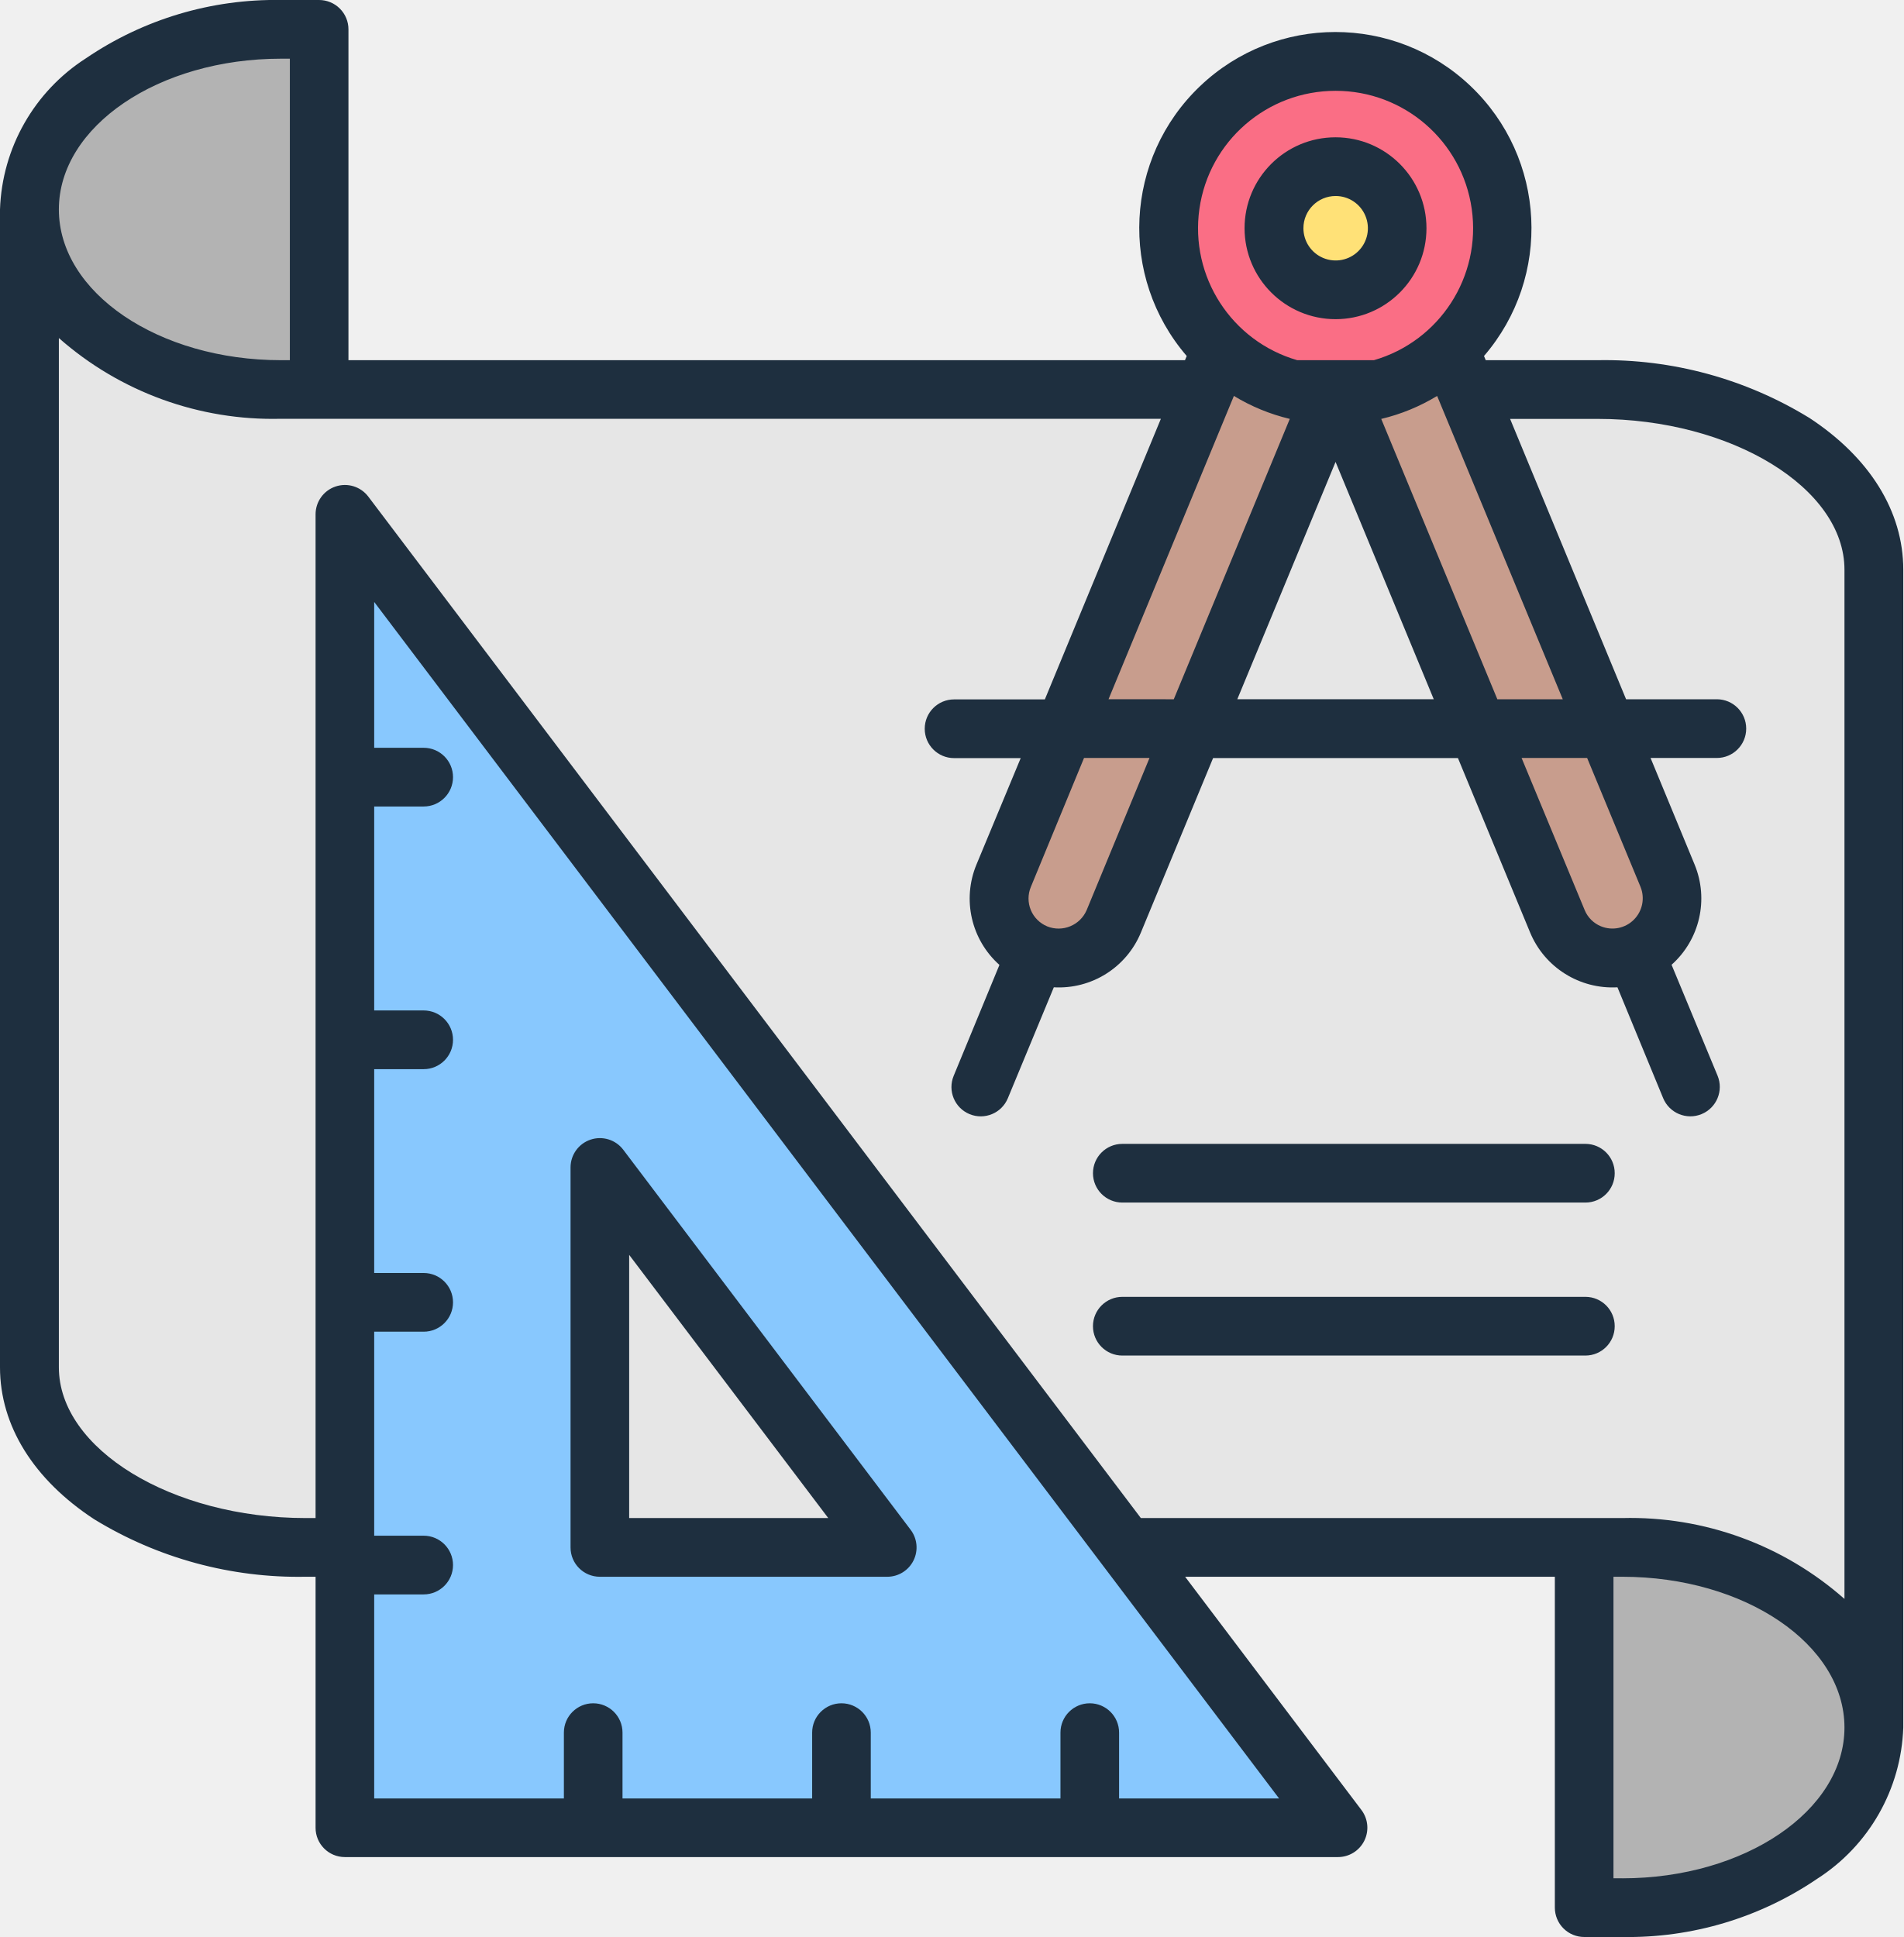
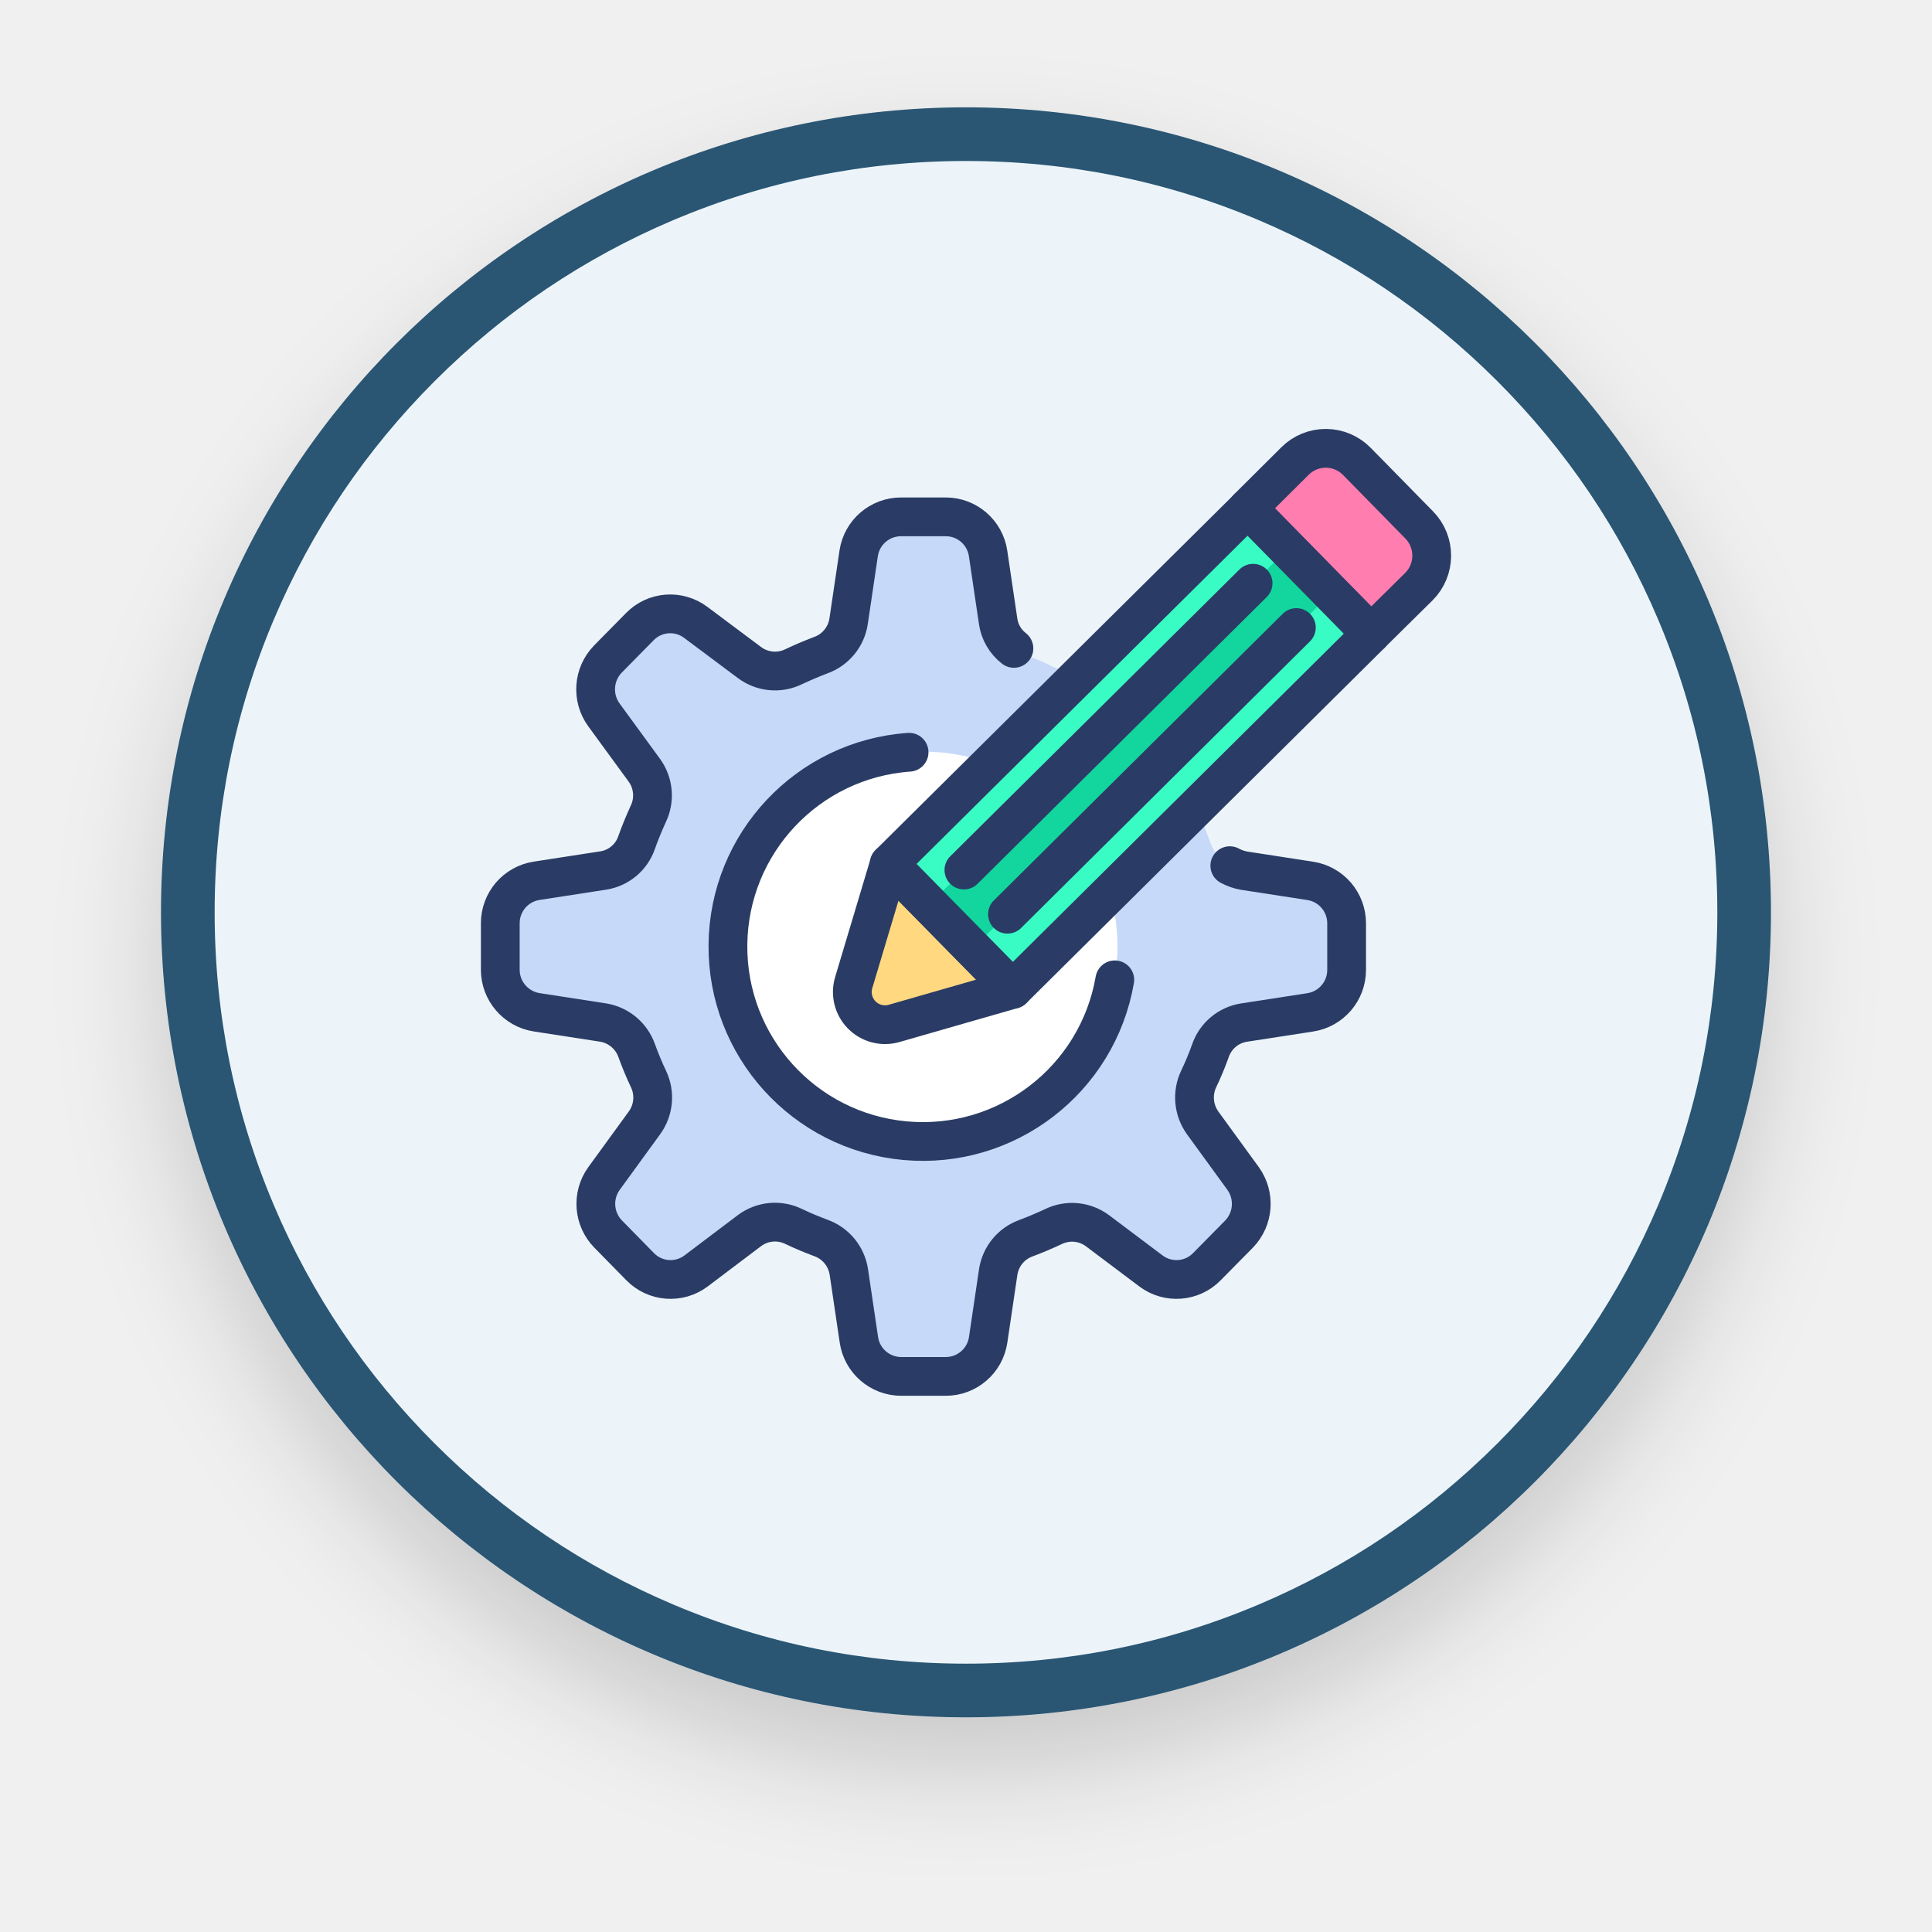
- <svg xmlns="http://www.w3.org/2000/svg" width="80" height="81.429" viewBox="0 0 80 81.429">
-   <g id="Grupo_1143687" data-name="Grupo 1143687" transform="translate(-27.864 -23.895)">
-     <path id="Trazado_978628" data-name="Trazado 978628" d="M34.732,38.331c0-4.182,4.733-7.572,10.571-7.572h1.606V58.976H34.732Z" transform="translate(-5.631 -5.628)" fill="#b3b3b3" fill-rule="evenodd" />
-     <path id="Trazado_978629" data-name="Trazado 978629" d="M409.809,333.211c0,4.182-4.733,7.572-10.571,7.572h-1.606V312.566h12.177v20.645Z" transform="translate(-303.184 -236.69)" fill="#b3b3b3" fill-rule="evenodd" />
-     <path id="Trazado_978630" data-name="Trazado 978630" d="M34.732,72.807c0,4.182,4.733,7.572,10.571,7.572h55.346c6.411,0,11.608,3.39,11.608,7.572v48.675c0-4.182-4.733-7.572-10.571-7.572H46.34c-6.411,0-11.608-3.39-11.608-7.572Z" transform="translate(-5.631 -40.104)" fill="#e6e6e6" fill-rule="evenodd" />
-     <path id="Trazado_978631" data-name="Trazado 978631" d="M150.107,199.2H108.361V143.987Zm-18.949-11.783-12.08-15.977v15.977Z" transform="translate(-66.002 -98.467)" fill="#88c8fe" fill-rule="evenodd" />
-     <path id="Trazado_978632" data-name="Trazado 978632" d="M334.138,91.917,338.766,90l10.307,24.912a2.5,2.5,0,1,1-4.628,1.915Z" transform="translate(-251.123 -54.203)" fill="#c89d8d" fill-rule="evenodd" />
-     <path id="Trazado_978633" data-name="Trazado 978633" d="M276.188,91.917,271.56,90l-10.307,24.912a2.5,2.5,0,0,0,4.628,1.915Z" transform="translate(-191.208 -54.203)" fill="#c89d8d" fill-rule="evenodd" />
-     <circle id="Elipse_11551" data-name="Elipse 11551" cx="7.012" cy="7.012" r="7.012" transform="translate(74.845 29.682) rotate(-22.514)" fill="#fa6e85" />
-     <circle id="Elipse_11552" data-name="Elipse 11552" cx="2.589" cy="2.589" r="2.589" transform="translate(81.409 30.904)" fill="#ffe177" />
-     <path id="Trazado_978634" data-name="Trazado 978634" d="M84,32.135a1.355,1.355,0,1,1-1.351,1.354A1.353,1.353,0,0,1,84,32.135Zm0,5.178a3.823,3.823,0,1,0-3.825-3.823A3.828,3.828,0,0,0,84,37.313ZM95.733,79.647a1.232,1.232,0,0,1-1.227,1.234H75.037a1.234,1.234,0,1,1,0-2.468h19.47A1.23,1.23,0,0,1,95.733,79.647Zm0-6.432a1.23,1.23,0,0,1-1.227,1.234H75.037a1.233,1.233,0,1,1,0-2.467h19.47A1.231,1.231,0,0,1,95.733,73.214ZM54.309,76.648l8.368,11.064H54.309ZM53.072,90.18H65.161a1.232,1.232,0,0,0,.977-1.977L54.059,72.226a1.233,1.233,0,0,0-2.214.743V88.946a1.231,1.231,0,0,0,1.227,1.234Zm52.318.928V47.843c0-3.434-4.751-6.338-10.374-6.338h-3.68l4.875,11.786h3.815a1.234,1.234,0,1,1,0,2.468H97.24l1.85,4.478a3.736,3.736,0,0,1-.967,4.216l1.933,4.662a1.237,1.237,0,0,1-2.287.944L95.848,65.4a3.749,3.749,0,0,1-3.669-2.3l-3.035-7.336H78.852l-3.035,7.336a3.732,3.732,0,0,1-3.659,2.3l-1.933,4.665a1.232,1.232,0,1,1-2.276-.944l1.923-4.662a3.735,3.735,0,0,1-.967-4.216l1.861-4.478h-2.8a1.234,1.234,0,0,1,0-2.468h3.815L76.658,41.5H39.673a13.592,13.592,0,0,1-9.335-3.394V81.375c0,3.434,4.751,6.337,10.374,6.337h.416v-42.2a1.233,1.233,0,0,1,2.214-.743L75.816,87.712H96.055a13.586,13.586,0,0,1,9.335,3.4Zm-9.335,11.748h-.374V90.18h.374c5.145,0,9.335,2.844,9.335,6.338S101.2,102.857,96.055,102.857ZM74.9,99.5h6.726L43.592,49.2v6.131h2.079a1.234,1.234,0,1,1,0,2.468H43.592v8.574h2.079a1.234,1.234,0,1,1,0,2.468H43.592V77.41h2.079a1.234,1.234,0,1,1,0,2.468H43.592v8.576h2.079a1.234,1.234,0,1,1,0,2.468H43.592V99.5h7.973V96.731a1.232,1.232,0,1,1,2.464,0V99.5H62V96.731a1.232,1.232,0,1,1,2.464,0V99.5h7.973V96.731a1.232,1.232,0,1,1,2.464,0V99.5ZM39.673,26.362h.374V39.037h-.374c-5.145,0-9.335-2.843-9.335-6.337S34.527,26.362,39.673,26.362ZM84,27.713a5.776,5.776,0,0,0-1.611,11.324h3.223A5.776,5.776,0,0,0,84,27.713Zm0,15.6,4.127,9.977H79.87Zm-9.543,9.977,5.27-12.751a8.141,8.141,0,0,0,2.349.966L77.2,53.291Zm-2.578,9.548a1.265,1.265,0,0,1-.686-1.659l2.235-5.421H76.18l-2.64,6.393a1.285,1.285,0,0,1-1.663.687ZM90.8,53.291,85.92,41.506a8.14,8.14,0,0,0,2.349-.966L93.55,53.291Zm6.019,7.889a1.274,1.274,0,0,1-1.663,1.656,1.251,1.251,0,0,1-.686-.684l-2.651-6.393h2.755ZM103.9,41.455a16.436,16.436,0,0,0-8.888-2.418h-4.7l-.073-.176a8.243,8.243,0,1,0-12.495,0l-.073.176H42.51V25.129a1.233,1.233,0,0,0-1.237-1.234h-1.6a14.151,14.151,0,0,0-8.191,2.447A7.863,7.863,0,0,0,27.864,32.7V81.375c0,2.453,1.414,4.721,3.96,6.388a16.435,16.435,0,0,0,8.888,2.417h.416v10.549a1.231,1.231,0,0,0,1.227,1.235H84.1a1.235,1.235,0,0,0,.988-1.978L77.677,90.18H93.217V104.09a1.234,1.234,0,0,0,1.237,1.234h1.6a14.143,14.143,0,0,0,8.191-2.448,7.863,7.863,0,0,0,3.617-6.359V47.843c0-2.453-1.414-4.721-3.96-6.388Z" fill="#1e2f3f" fill-rule="evenodd" />
+ <svg xmlns="http://www.w3.org/2000/svg" width="108" height="108" viewBox="0 0 108 108">
+   <defs>
+     <filter id="Trazado_904820" x="0" y="0" width="108" height="108" filterUnits="userSpaceOnUse">
+       <feOffset dy="3" input="SourceAlpha" />
+       <feGaussianBlur stdDeviation="3" result="blur" />
+       <feFlood flood-opacity="0.161" />
+       <feComposite operator="in" in2="blur" />
+       <feComposite in="SourceGraphic" />
+     </filter>
+   </defs>
+   <g id="Icono" transform="translate(-615.101 6)">
+     <g transform="matrix(1, 0, 0, 1, 615.1, -6)" filter="url(#Trazado_904820)">
+       <g id="Trazado_904820-2" data-name="Trazado 904820" transform="translate(9 6)" fill="#ecf4fa">
+         <path d="M 45 88.5 C 39.127 88.5 33.43 87.35 28.068 85.082 C 22.889 82.891 18.236 79.755 14.241 75.759 C 10.245 71.764 7.109 67.111 4.918 61.932 C 2.65 56.57 1.5 50.873 1.5 45 C 1.5 39.127 2.65 33.43 4.918 28.068 C 7.109 22.889 10.245 18.236 14.241 14.241 C 18.236 10.245 22.889 7.109 28.068 4.918 C 33.43 2.65 39.127 1.5 45 1.5 C 50.873 1.5 56.57 2.65 61.932 4.918 C 67.111 7.109 71.764 10.245 75.759 14.241 C 79.755 18.236 82.891 22.889 85.082 28.068 C 87.35 33.43 88.5 39.127 88.5 45 C 88.5 50.873 87.35 56.57 85.082 61.932 C 82.891 67.111 79.755 71.764 75.759 75.759 C 71.764 79.755 67.111 82.891 61.932 85.082 C 56.57 87.35 50.873 88.5 45 88.5 Z" stroke="none" />
+         <path d="M 45 3 C 39.329 3 33.829 4.11 28.653 6.299 C 23.652 8.415 19.16 11.443 15.302 15.302 C 11.443 19.16 8.415 23.652 6.299 28.653 C 4.11 33.829 3 39.329 3 45 C 3 50.671 4.11 56.171 6.299 61.347 C 8.415 66.348 11.443 70.84 15.302 74.698 C 19.16 78.557 23.652 81.585 28.653 83.701 C 33.829 85.89 39.329 87 45 87 C 50.671 87 56.171 85.89 61.347 83.701 C 66.348 81.585 70.84 78.557 74.698 74.698 C 78.557 70.84 81.585 66.348 83.701 61.347 C 85.89 56.171 87 50.671 87 45 C 87 39.329 85.89 33.829 83.701 28.653 C 81.585 23.652 78.557 19.16 74.698 15.302 C 70.84 11.443 66.348 8.415 61.347 6.299 C 56.171 4.11 50.671 3 45 3 M 45 0 C 69.853 0 90 20.147 90 45 C 90 69.853 69.853 90 45 90 C 20.147 90 0 69.853 0 45 C 0 20.147 20.147 0 45 0 Z" stroke="none" fill="#2a5673" />
+       </g>
+     </g>
+     <g id="Grupo_1144129" data-name="Grupo 1144129" transform="translate(642.067 17.822)">
+       <g id="Grupo_1144131" data-name="Grupo 1144131" transform="translate(1 1.24)">
+         <path id="Trazado_980671" data-name="Trazado 980671" d="M40.681,35.645c-.193.537-.412,1.067-.647,1.579a2.394,2.394,0,0,0,.227,2.444l2.259,3.107a2.419,2.419,0,0,1-.227,3.107L40.5,47.7a2.384,2.384,0,0,1-3.133.235l-2.99-2.242a2.378,2.378,0,0,0-2.477-.227,15.974,15.974,0,0,1-1.512.638A2.419,2.419,0,0,0,28.831,48l-.563,3.788A2.4,2.4,0,0,1,25.9,53.836H23.406a2.4,2.4,0,0,1-2.368-2.049L20.475,48a2.4,2.4,0,0,0-1.562-1.9c-.512-.185-1.016-.4-1.512-.638a2.4,2.4,0,0,0-2.477.227l-2.99,2.242A2.394,2.394,0,0,1,8.8,47.7L7.013,45.883a2.408,2.408,0,0,1-.227-3.107l2.259-3.107a2.413,2.413,0,0,0,.227-2.444,15.185,15.185,0,0,1-.647-1.579,2.4,2.4,0,0,0-1.89-1.579l-3.7-.571A2.409,2.409,0,0,1,1,31.119v-2.6a2.409,2.409,0,0,1,2.032-2.377l3.7-.571a2.4,2.4,0,0,0,1.89-1.579c.193-.537.4-1.067.647-1.579a2.412,2.412,0,0,0-.218-2.444L6.786,16.859a2.419,2.419,0,0,1,.227-3.107L8.8,11.937a2.384,2.384,0,0,1,3.133-.235l3,2.242a2.4,2.4,0,0,0,2.477.227c.487-.235.991-.445,1.5-.638a2.4,2.4,0,0,0,1.562-1.9l.563-3.8A2.4,2.4,0,0,1,23.406,5.79H25.9a2.4,2.4,0,0,1,2.368,2.049l.563,3.8a2.4,2.4,0,0,0,1.562,1.9,13.913,13.913,0,0,1,1.5.638,2.4,2.4,0,0,0,2.477-.227l3-2.242a2.394,2.394,0,0,1,3.133.235l1.789,1.814a2.408,2.408,0,0,1,.227,3.107l-2.259,3.107a2.393,2.393,0,0,0-.218,2.444c.244.512.453,1.041.647,1.579a2.385,2.385,0,0,0,1.89,1.579l3.7.571a2.4,2.4,0,0,1,2.032,2.377v2.6A2.41,2.41,0,0,1,46.283,33.5l-3.7.571a2.4,2.4,0,0,0-1.9,1.579Z" transform="translate(-1 -1.969)" fill="#c7d9f9" />
+         <path id="Trazado_980672" data-name="Trazado 980672" d="M41.781,25.3a2.6,2.6,0,0,0,.789.277l3.7.571a2.4,2.4,0,0,1,2.041,2.377v2.6A2.4,2.4,0,0,1,46.274,33.5l-3.7.571a2.371,2.371,0,0,0-1.881,1.587,16.249,16.249,0,0,1-.655,1.57,2.429,2.429,0,0,0,.227,2.452l2.259,3.107a2.429,2.429,0,0,1-.227,3.107L40.5,47.715a2.374,2.374,0,0,1-3.133.235l-2.981-2.242a2.38,2.38,0,0,0-2.477-.227c-.5.235-1,.445-1.512.638a2.392,2.392,0,0,0-1.562,1.89l-.563,3.8a2.394,2.394,0,0,1-2.368,2.041H23.415A2.394,2.394,0,0,1,21.046,51.8l-.563-3.8a2.4,2.4,0,0,0-1.562-1.89c-.512-.193-1.016-.4-1.512-.638a2.381,2.381,0,0,0-2.477.227L11.951,47.95a2.374,2.374,0,0,1-3.133-.235L7.03,45.893A2.418,2.418,0,0,1,6.8,42.785l2.259-3.107a2.407,2.407,0,0,0,.227-2.452c-.244-.512-.462-1.041-.655-1.57a2.4,2.4,0,0,0-1.881-1.587l-3.7-.571A2.409,2.409,0,0,1,1,31.12v-2.6a2.4,2.4,0,0,1,2.041-2.377l3.7-.571a2.352,2.352,0,0,0,1.881-1.57c.193-.546.412-1.067.647-1.587a2.392,2.392,0,0,0-.218-2.452L6.786,16.86a2.429,2.429,0,0,1,.227-3.107L8.8,11.939a2.374,2.374,0,0,1,3.133-.235l3,2.242a2.378,2.378,0,0,0,2.477.227c.5-.235.991-.445,1.5-.638a2.392,2.392,0,0,0,1.562-1.9l.563-3.8A2.394,2.394,0,0,1,23.406,5.8H25.9a2.394,2.394,0,0,1,2.368,2.041l.563,3.8a2.33,2.33,0,0,0,.882,1.512" transform="translate(-1 -1.97)" fill="none" stroke="#2a3c65" stroke-linecap="round" stroke-linejoin="round" stroke-miterlimit="10" stroke-width="2.167" />
+         <ellipse id="Elipse_11555" data-name="Elipse 11555" cx="10.85" cy="10.892" rx="10.85" ry="10.892" transform="translate(12.799 16.956)" fill="#fff" />
+         <path id="Trazado_980673" data-name="Trazado 980673" d="M26.293,21.47a10.893,10.893,0,1,0,11.5,12.723" transform="translate(-3.441 -4.481)" fill="none" stroke="#2a3c65" stroke-linecap="round" stroke-linejoin="round" stroke-miterlimit="10" stroke-width="2.167" />
+         <g id="Grupo_1144130" data-name="Grupo 1144130" transform="translate(19.68)">
+           <path id="Trazado_980674" data-name="Trazado 980674" d="M60.315,8.975l-2.671,2.637L50.75,4.582,53.4,1.945a2.433,2.433,0,0,1,3.452.025l3.477,3.544A2.451,2.451,0,0,1,60.315,8.975Z" transform="translate(-28.649 -1.24)" fill="#ff7daf" />
+           <path id="Trazado_980675" data-name="Trazado 980675" d="M60.315,8.975l-2.671,2.637L50.75,4.582,53.4,1.945a2.433,2.433,0,0,1,3.452.025l3.477,3.544A2.451,2.451,0,0,1,60.315,8.975Z" transform="translate(-28.649 -1.24)" fill="none" stroke="#2a3c65" stroke-linecap="round" stroke-linejoin="round" stroke-miterlimit="10" stroke-width="2.167" />
+           <path id="Trazado_980676" data-name="Trazado 980676" d="M33.4,35.911l-6.635,1.906a1.828,1.828,0,0,1-2.251-2.293L26.5,28.89Z" transform="translate(-24.434 -5.669)" fill="#ffd880" />
+           <path id="Trazado_980677" data-name="Trazado 980677" d="M33.4,35.911l-6.635,1.906a1.828,1.828,0,0,1-2.251-2.293L26.5,28.89Z" transform="translate(-24.434 -5.669)" fill="none" stroke="#2a3c65" stroke-linecap="round" stroke-linejoin="round" stroke-miterlimit="10" stroke-width="2.167" />
+           <path id="Trazado_980678" data-name="Trazado 980678" d="M33.793,32.121,26.89,25.1,46.928,5.23l6.9,7.021Z" transform="translate(-24.827 -1.879)" fill="#38fcc4" />
+           <path id="Trazado_980679" data-name="Trazado 980679" d="M31.977,30.279,29.55,27.81,49.588,7.94l2.427,2.469Z" transform="translate(-25.253 -2.313)" fill="#12d69e" />
+           <g id="Grupo_1144129-2" data-name="Grupo 1144129" transform="translate(2.063 3.351)">
+             <path id="Trazado_980680" data-name="Trazado 980680" d="M33.793,32.121,26.89,25.1,46.928,5.23l6.9,7.021Z" transform="translate(-26.89 -5.23)" fill="none" stroke="#2a3c65" stroke-linecap="round" stroke-linejoin="round" stroke-miterlimit="10" stroke-width="2.167" />
+             <path id="Trazado_980681" data-name="Trazado 980681" d="M48.026,10.22,31.86,26.252" transform="translate(-27.686 -6.029)" fill="none" stroke="#2a3c65" stroke-linecap="round" stroke-linejoin="round" stroke-miterlimit="10" stroke-width="2.167" />
+             <path id="Trazado_980682" data-name="Trazado 980682" d="M50.91,13.17,34.76,29.194" transform="translate(-28.151 -6.502)" fill="none" stroke="#2a3c65" stroke-linecap="round" stroke-linejoin="round" stroke-miterlimit="10" stroke-width="2.167" />
+           </g>
+         </g>
+       </g>
+     </g>
  </g>
</svg>
